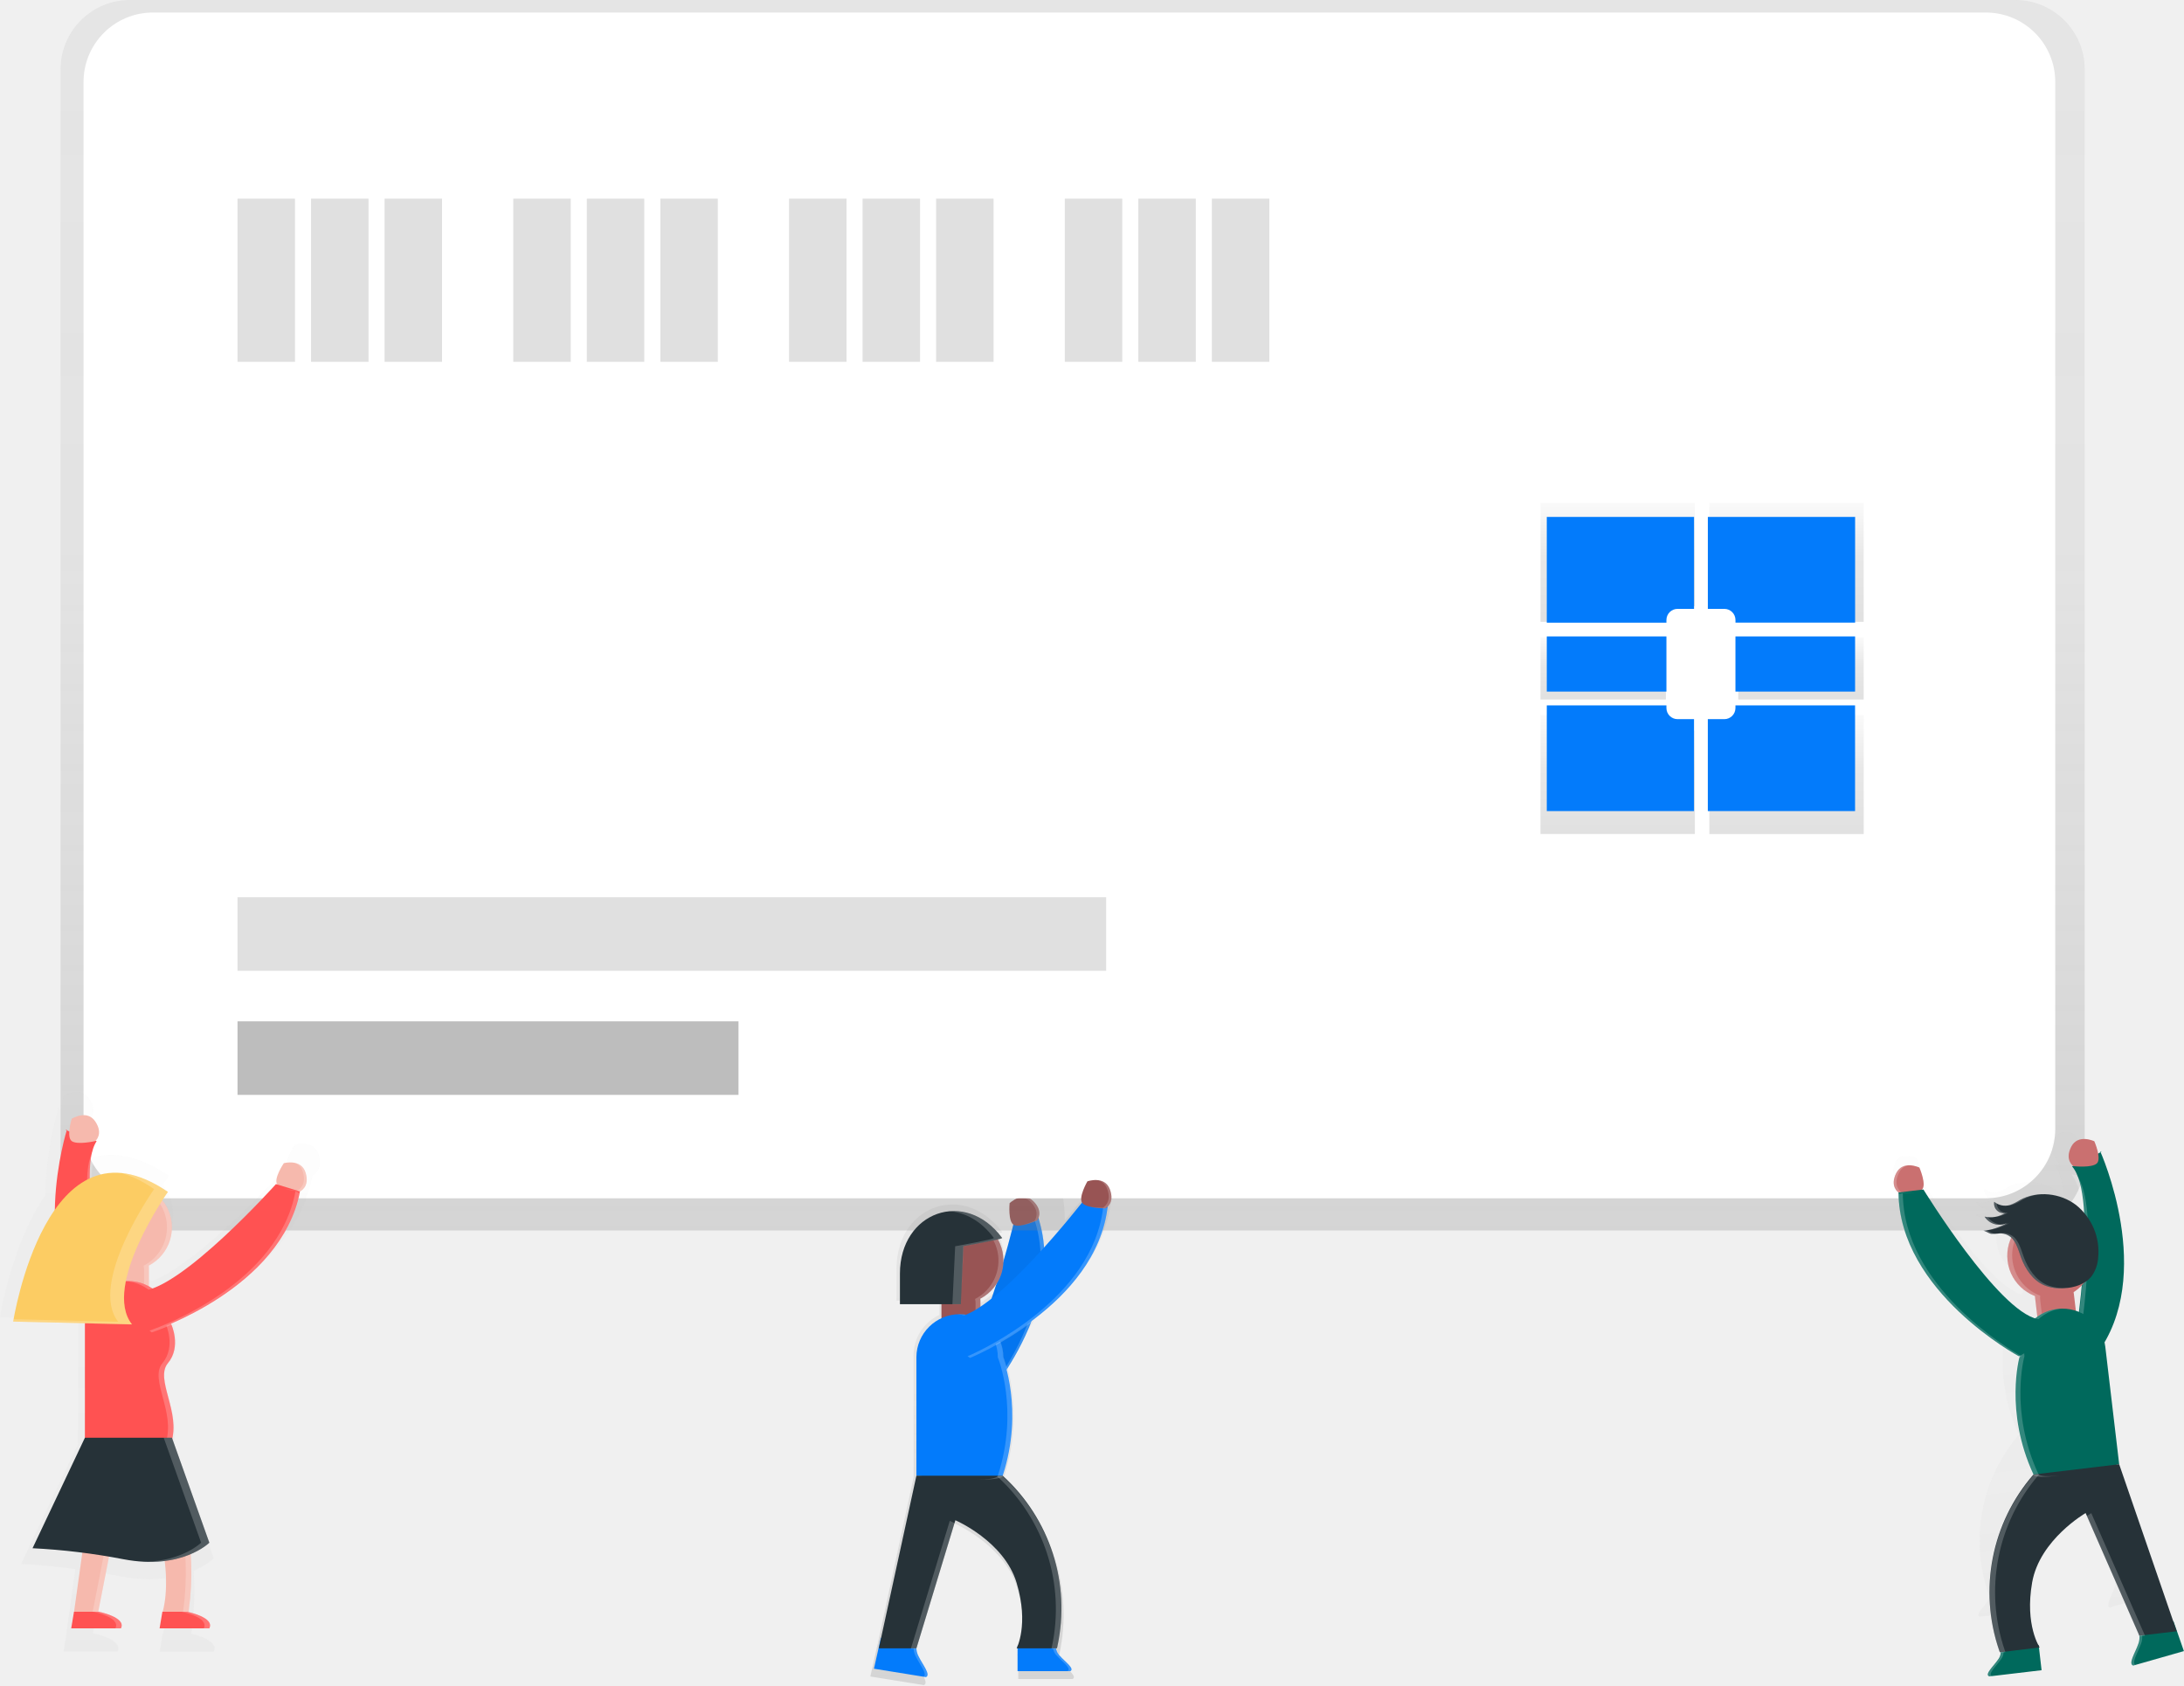
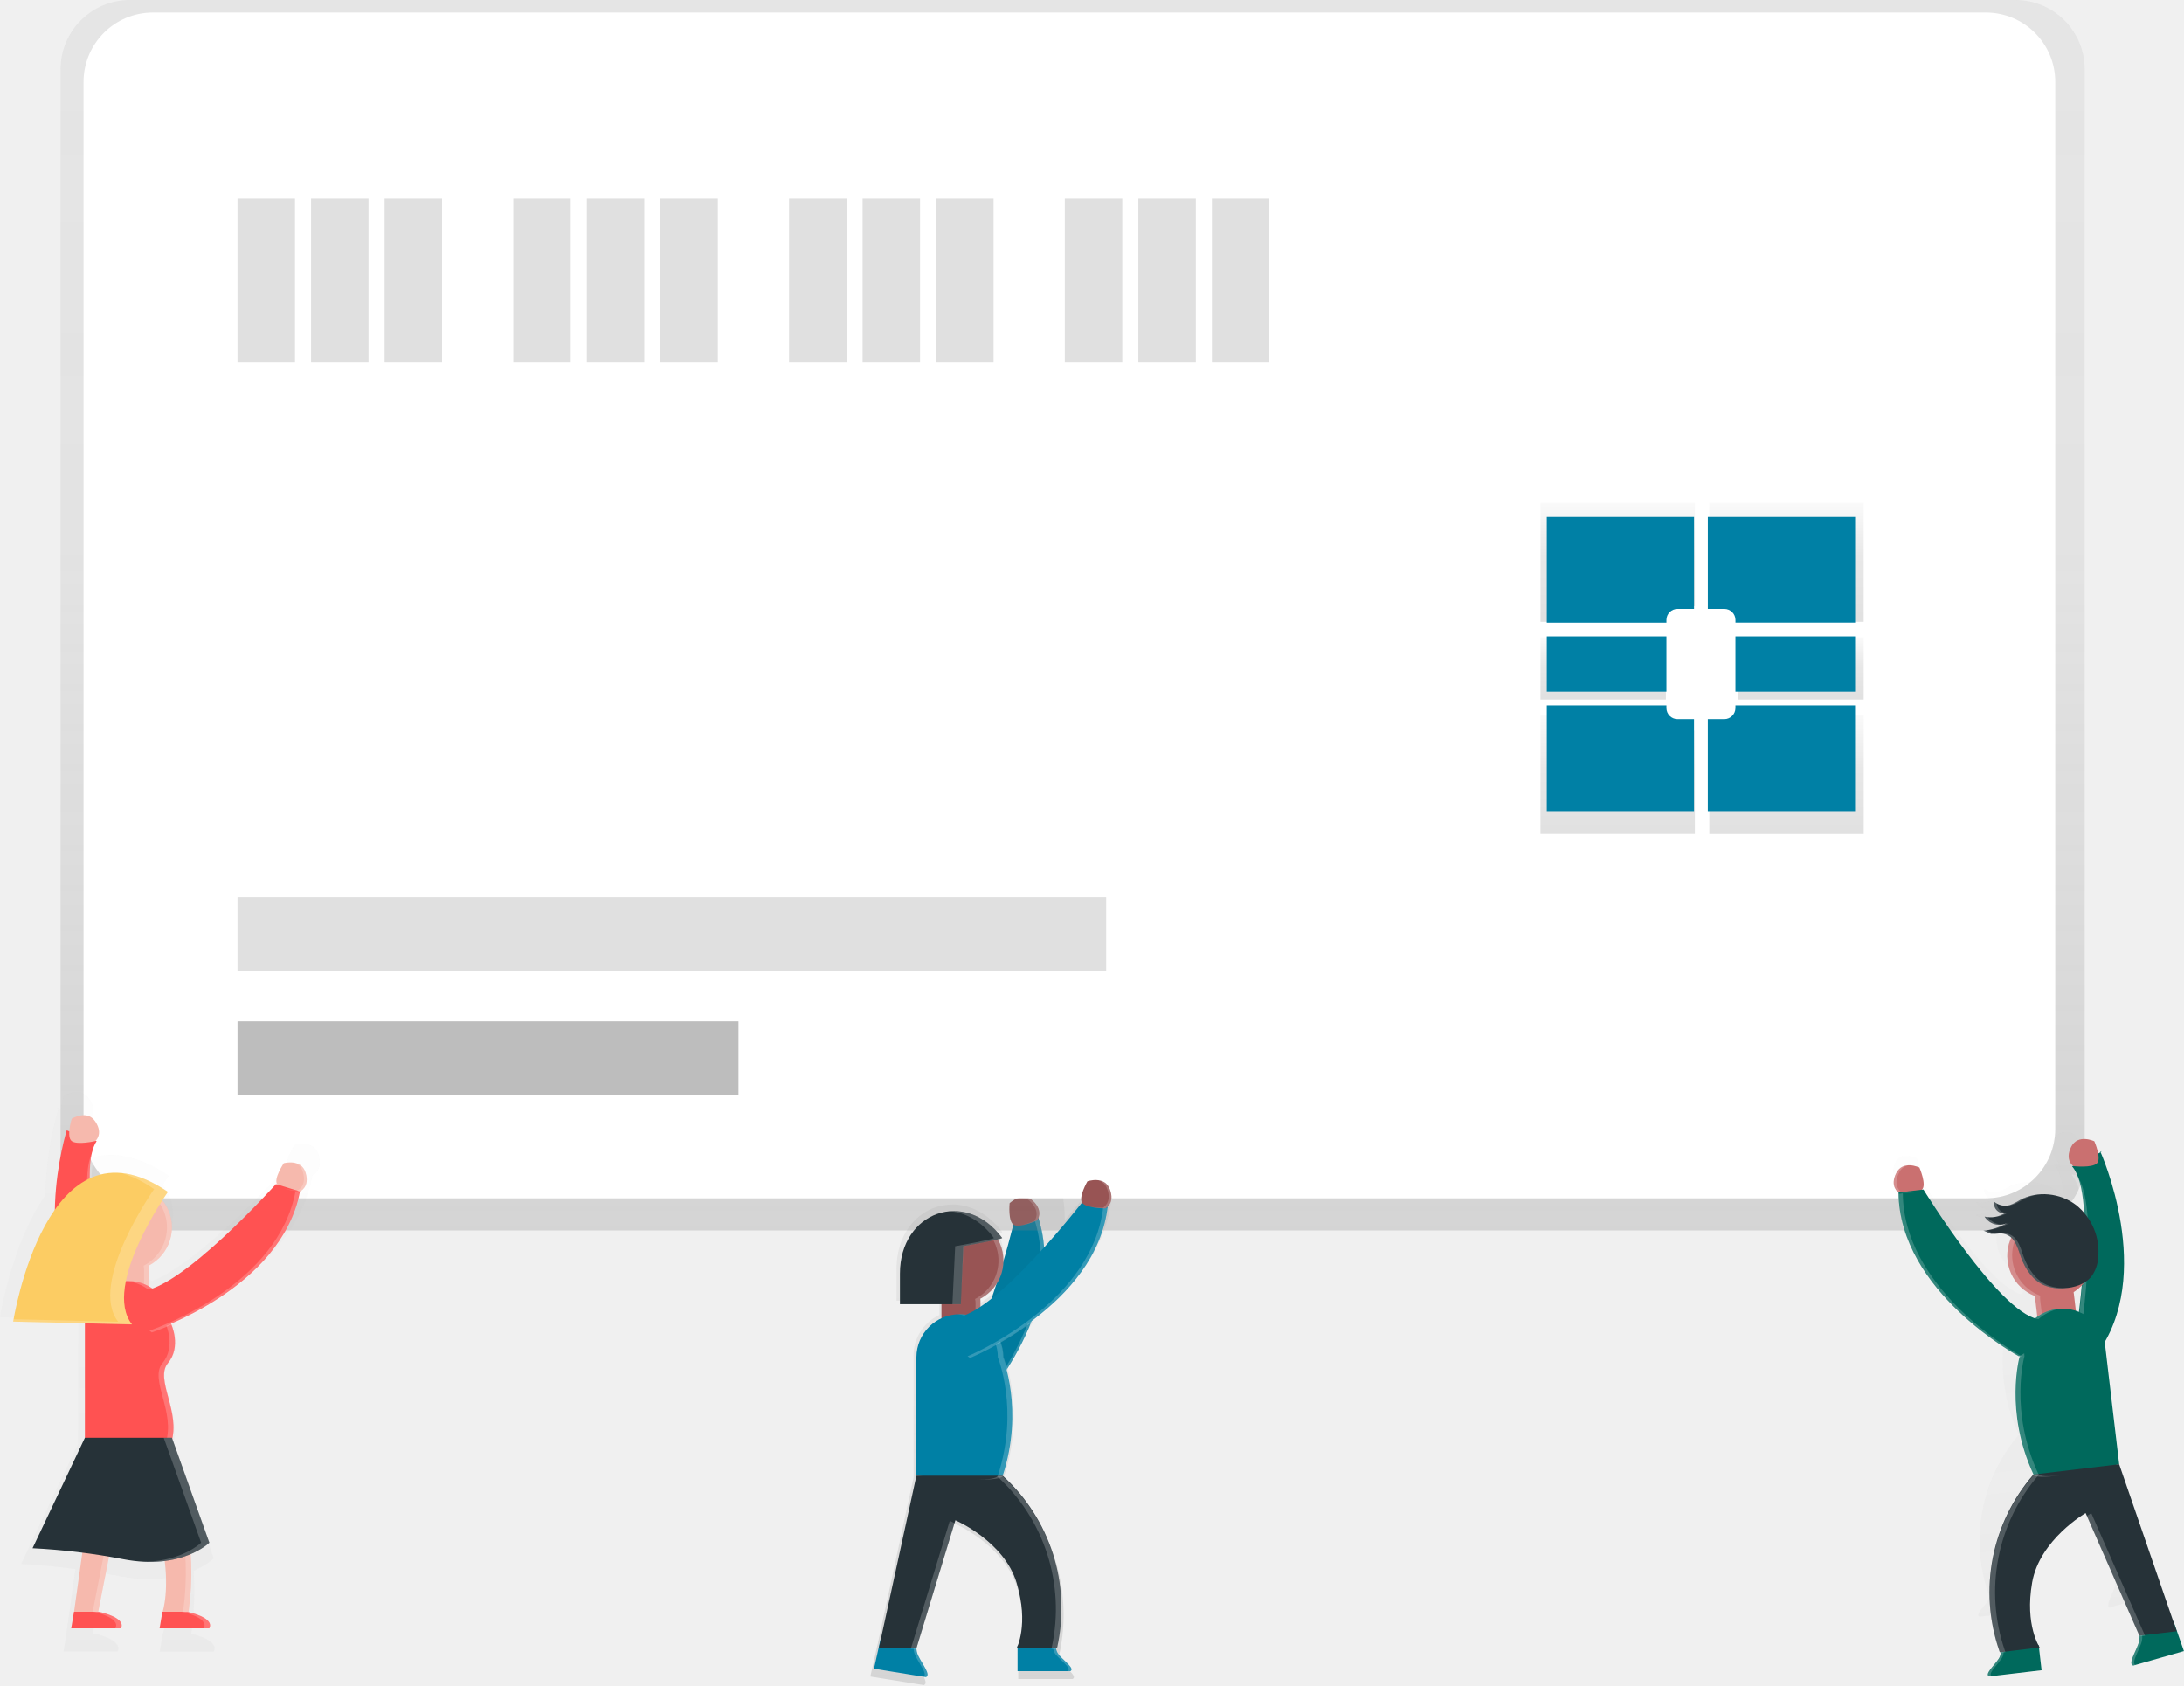
<svg xmlns="http://www.w3.org/2000/svg" xmlns:xlink="http://www.w3.org/1999/xlink" id="cd338372-37be-4ee8-afc9-e27dd8bc08a1" data-name="Layer 1" width="865.8" height="668.07" viewBox="0 0 865.8 668.07">
  <defs>
    <linearGradient id="5a15c0c4-f6d1-40d6-9bac-8202a6edfd59" x1="560.63" y1="784.03" x2="560.63" y2="573.72" gradientUnits="userSpaceOnUse">
      <stop offset="0" stop-color="gray" stop-opacity="0.25" />
      <stop offset="0.54" stop-color="gray" stop-opacity="0.12" />
      <stop offset="1" stop-color="gray" stop-opacity="0.1" />
    </linearGradient>
    <linearGradient id="227e45eb-ee74-46dc-b876-0d193f7e7a0b" x1="425.22" y1="487.8" x2="425.22" y2="0" xlink:href="#5a15c0c4-f6d1-40d6-9bac-8202a6edfd59" />
    <linearGradient id="a853fb8d-2b8c-44a9-a23e-77c77a519af1" x1="808.39" y1="362.48" x2="808.39" y2="315.28" gradientUnits="userSpaceOnUse">
      <stop offset="0" stop-opacity="0.12" />
      <stop offset="0.55" stop-opacity="0.09" />
      <stop offset="1" stop-opacity="0.02" />
    </linearGradient>
    <linearGradient id="0f81e42c-d8b8-4b6c-862e-4b218f0ffc25" x1="808.39" y1="446.62" x2="808.39" y2="399.42" xlink:href="#a853fb8d-2b8c-44a9-a23e-77c77a519af1" />
    <linearGradient id="783708c8-9659-46f2-bd72-ba8277d3ac92" x1="635.55" y1="277.3" x2="635.55" y2="252.67" xlink:href="#a853fb8d-2b8c-44a9-a23e-77c77a519af1" />
    <linearGradient id="a1ae0234-a586-4cb6-99c7-0e8aa4d3f826" x1="875.32" y1="446.62" x2="875.32" y2="399.42" xlink:href="#a853fb8d-2b8c-44a9-a23e-77c77a519af1" />
    <linearGradient id="5620fde9-a651-4919-b705-7babd58731f6" x1="875.32" y1="362.48" x2="875.32" y2="315.28" xlink:href="#a853fb8d-2b8c-44a9-a23e-77c77a519af1" />
    <linearGradient id="abf35d66-8f61-4b87-95bb-db3baf9815c5" x1="713.96" y1="277.3" x2="713.96" y2="252.67" xlink:href="#a853fb8d-2b8c-44a9-a23e-77c77a519af1" />
    <linearGradient id="2bf556ed-678b-49a1-9277-c2e12ee91ba0" x1="190.06" y1="555.46" x2="190.06" y2="555.12" xlink:href="#5a15c0c4-f6d1-40d6-9bac-8202a6edfd59" />
    <linearGradient id="127f5fdc-f51f-46e4-9a64-0adfb297010f" x1="230.49" y1="770.65" x2="230.49" y2="548.93" xlink:href="#5a15c0c4-f6d1-40d6-9bac-8202a6edfd59" />
    <linearGradient id="7720de28-d318-47dd-b651-90cb043782be" x1="1098.09" y1="200.15" x2="1098.09" y2="199.87" gradientTransform="translate(-122.01 499.58) rotate(-6.74)" xlink:href="#5a15c0c4-f6d1-40d6-9bac-8202a6edfd59" />
    <linearGradient id="6be30b07-31e3-43de-a343-f0abadb78875" x1="1064.87" y1="383.99" x2="1064.87" y2="194.73" gradientTransform="translate(-122.01 499.58) rotate(-6.74)" xlink:href="#5a15c0c4-f6d1-40d6-9bac-8202a6edfd59" />
  </defs>
  <path d="M589.32,776.61c-.49-.48-1-1-1.36-1.41a6,6,0,0,1-1.41-2.71h.36l.17-.77a73.9,73.9,0,0,0-22.17-69.9.81.81,0,0,0,.1-.18,77.15,77.15,0,0,0,.88-45.84A132.9,132.9,0,0,0,577.75,638c12.23-9.35,24.93-22.88,28.84-40.46a50.94,50.94,0,0,0,1-5.78c1-1,2.42-3.17.92-7.12a6.79,6.79,0,0,0-.44-.93c-.05-.09-.11-.18-.17-.26a5.77,5.77,0,0,0-.35-.51l-.23-.26a5.22,5.22,0,0,0-.37-.37l-.26-.22-.4-.28-.28-.17-.43-.21-.27-.12-.48-.16-.24-.07q-.34-.09-.68-.14h0a10.7,10.7,0,0,0-4.53.45s-3.6,6.24-2.19,8.62c-1.09,1.38-4,5.07-8,9.81A54,54,0,0,0,588,588a51,51,0,0,0-1.47-5.68c.53-1.32.9-3.88-2.1-6.86a6.83,6.83,0,0,0-.78-.67l-.26-.17a5.85,5.85,0,0,0-.53-.32l-.31-.14c-.16-.07-.33-.14-.49-.19l-.32-.09-.48-.1-.32,0-.48,0h-.3l-.51.05-.25,0q-.35.06-.68.16h0a10.7,10.7,0,0,0-3.94,2.28s-.7,7.17,1.56,8.76C575.29,589.14,570,610,563,627a80,80,0,0,1-7.37,5.66v-1.54a8,8,0,0,0,0-.85h0a7.93,7.93,0,0,0-.13-.81l.13-.07.54-.3.78-.48.5-.32q.56-.39,1.08-.81l.41-.35c.25-.21.48-.43.72-.65L560,626q.43-.44.83-.92l.29-.35q.38-.47.72-1l.29-.43q.31-.48.59-1l.18-.32c.23-.43.44-.87.64-1.32l.16-.4q.22-.54.4-1.11c0-.13.09-.26.13-.39.15-.48.28-1,.38-1.48,0-.1,0-.2.05-.3q.12-.64.2-1.29c0-.15,0-.29,0-.44,0-.53.08-1.06.08-1.61a17.55,17.55,0,0,0-2.26-8.62l.83-.22.61-.19c.23-.08.34-.15.31-.2-.43-.58-.87-1.13-1.32-1.67l-.44-.5c-.31-.36-.63-.71-1-1l-.51-.52c-.32-.31-.64-.62-1-.91l-.5-.45c-.4-.35-.8-.67-1.21-1l-.26-.21c-.49-.36-1-.7-1.47-1l-.56-.34c-.32-.2-.65-.39-1-.57l-.65-.34-.91-.44-.67-.3c-.32-.13-.65-.26-1-.37l-.61-.22c-.49-.16-1-.3-1.47-.43l-.76-.17-.81-.17-.82-.13-.75-.09-.84-.07-.73,0-.84,0q-.7,0-1.39.07h0c-10.88.89-20.4,10.39-20.4,25.48V631.6h17v5.68a17.63,17.63,0,0,0-10.24,16v48.37L515,767.95h-.07l0,.18h0l-2.8,12.48L533.34,784a1.09,1.09,0,0,0,.67-1.25,3.93,3.93,0,0,0-.25-1,16.83,16.83,0,0,0-1.21-2.38c-.75-1.29-1.64-2.67-2.24-3.92a8.75,8.75,0,0,1-.69-2,7.71,7.71,0,0,1-.14-1.08l15.61-51.3-.07,0,.37-1.21s19.92,8.54,25,25.61c4.15,13.84,1.57,22.81.45,25.71h-.07v.17c-.22.55-.38.86-.38.86h.38v9.39h21.53C593.94,780.77,591.44,778.68,589.32,776.61Z" transform="translate(-167.1 -115.97)" fill="url(#5a15c0c4-f6d1-40d6-9bac-8202a6edfd59)" />
-   <path d="M553.72,675.35s37.14-39.05,25-76.58l-9.74,2s-13.07,55-27,62.89S553.72,675.35,553.72,675.35Z" transform="translate(-167.1 -115.97)" fill="#037bfb" />
+   <path d="M553.72,675.35s37.14-39.05,25-76.58l-9.74,2s-13.07,55-27,62.89S553.72,675.35,553.72,675.35Z" transform="translate(-167.1 -115.97)" fill="#0080a5" />
  <path d="M553.72,675.35s37.14-39.05,25-76.58l-9.74,2s-13.07,55-27,62.89S553.72,675.35,553.72,675.35Z" transform="translate(-167.1 -115.97)" opacity="0.05" />
  <path d="M577.24,599.64l1.62-.33c12.1,37.53-25,76.58-25,76.58l-1.14-.19C557,671,588.53,634.64,577.24,599.64Z" transform="translate(-167.1 -115.97)" fill="#fff" opacity="0.2" />
  <path d="M578.28,599.75s2.7-3.36-1.53-7.57-9.41.78-9.41.78-.74,7.47,1.75,8.65S578.28,599.75,578.28,599.75Z" transform="translate(-167.1 -115.97)" fill="#985454" />
  <path d="M577.19,600s2.7-3.36-1.53-7.57a5.29,5.29,0,0,0-4.51-1.65,5.36,5.36,0,0,1,5.59,1.43c4.23,4.21,1.53,7.57,1.53,7.57a29.92,29.92,0,0,1-6.22,2A32.67,32.67,0,0,0,577.19,600Z" transform="translate(-167.1 -115.97)" fill="#fff" opacity="0.2" />
  <rect x="24.01" width="802.42" height="487.8" rx="27.5" ry="27.5" fill="url(#227e45eb-ee74-46dc-b876-0d193f7e7a0b)" />
  <rect x="33.12" y="4.97" width="781.64" height="470.08" rx="27.5" ry="27.5" fill="#fff" />
  <rect x="94.16" y="78.76" width="22.78" height="64.68" fill="#e0e0e0" />
  <rect x="123.31" y="78.76" width="22.78" height="64.68" fill="#e0e0e0" />
  <rect x="152.46" y="78.76" width="22.78" height="64.68" fill="#e0e0e0" />
  <rect x="203.48" y="78.76" width="22.78" height="64.68" fill="#e0e0e0" />
  <rect x="232.63" y="78.76" width="22.78" height="64.68" fill="#e0e0e0" />
  <rect x="261.78" y="78.76" width="22.78" height="64.68" fill="#e0e0e0" />
  <rect x="312.8" y="78.76" width="22.78" height="64.68" fill="#e0e0e0" />
  <rect x="341.95" y="78.76" width="22.78" height="64.68" fill="#e0e0e0" />
  <rect x="371.1" y="78.76" width="22.78" height="64.68" fill="#e0e0e0" />
  <rect x="422.12" y="78.76" width="22.78" height="64.68" fill="#e0e0e0" />
  <rect x="451.27" y="78.76" width="22.78" height="64.68" fill="#e0e0e0" />
  <rect x="480.42" y="78.76" width="22.78" height="64.68" fill="#e0e0e0" />
  <rect x="94.16" y="404.9" width="198.6" height="29.15" fill="#bdbdbd" />
  <rect x="94.16" y="355.71" width="344.36" height="29.15" fill="#e0e0e0" />
  <path d="M827.51,361.28a4.8,4.8,0,0,1,4.62-5H839v-41h-61.2v47.2h49.72Z" transform="translate(-167.1 -115.97)" fill="url(#a853fb8d-2b8c-44a9-a23e-77c77a519af1)" />
  <path d="M832.13,405.58a4.8,4.8,0,0,1-4.62-5v-1.2H777.79v47.2H839v-41Z" transform="translate(-167.1 -115.97)" fill="url(#0f81e42c-d8b8-4b6c-862e-4b218f0ffc25)" />
  <rect x="610.69" y="252.67" width="49.72" height="24.63" fill="url(#783708c8-9659-46f2-bd72-ba8277d3ac92)" />
  <path d="M856.2,400.62a4.8,4.8,0,0,1-4.62,5h-6.85v41h61.2v-47.2H856.2Z" transform="translate(-167.1 -115.97)" fill="url(#a1ae0234-a586-4cb6-99c7-0e8aa4d3f826)" />
  <path d="M844.72,315.28v41h6.85a4.8,4.8,0,0,1,4.62,5v1.2h49.72v-47.2Z" transform="translate(-167.1 -115.97)" fill="url(#5620fde9-a651-4919-b705-7babd58731f6)" />
  <rect x="689.1" y="252.67" width="49.72" height="24.63" fill="url(#abf35d66-8f61-4b87-95bb-db3baf9815c5)" />
-   <path d="M827.72,361.75a4.41,4.41,0,0,1,4.41-4.4h6.54V320.91H780.29v41.91h47.43Z" transform="translate(-167.1 -115.97)" fill="#037bfb" />
-   <path d="M832.13,401.07a4.41,4.41,0,0,1-4.41-4.4v-1.06H780.29v41.91h58.37V401.07Z" transform="translate(-167.1 -115.97)" fill="#037bfb" />
-   <rect x="613.19" y="252.31" width="47.43" height="21.86" fill="#037bfb" />
-   <path d="M855.08,396.67a4.41,4.41,0,0,1-4.41,4.4h-6.54v36.44h58.37V395.61H855.08Z" transform="translate(-167.1 -115.97)" fill="#037bfb" />
-   <path d="M844.14,320.91v36.44h6.54a4.41,4.41,0,0,1,4.41,4.4v1.06h47.43V320.91Z" transform="translate(-167.1 -115.97)" fill="#037bfb" />
-   <rect x="687.98" y="252.31" width="47.43" height="21.86" fill="#037bfb" />
+   <path d="M827.72,361.75a4.41,4.41,0,0,1,4.41-4.4h6.54V320.91H780.29v41.91h47.43Z" transform="translate(-167.1 -115.97)" fill="#0080a5" />
+   <path d="M832.13,401.07a4.41,4.41,0,0,1-4.41-4.4v-1.06H780.29v41.91h58.37V401.07Z" transform="translate(-167.1 -115.97)" fill="#0080a5" />
+   <rect x="613.19" y="252.31" width="47.43" height="21.86" fill="#0080a5" />
+   <path d="M855.08,396.67a4.41,4.41,0,0,1-4.41,4.4h-6.54v36.44h58.37V395.61H855.08Z" transform="translate(-167.1 -115.97)" fill="#0080a5" />
+   <path d="M844.14,320.91v36.44h6.54a4.41,4.41,0,0,1,4.41,4.4v1.06h47.43V320.91Z" transform="translate(-167.1 -115.97)" fill="#0080a5" />
+   <rect x="687.98" y="252.31" width="47.43" height="21.86" fill="#0080a5" />
  <g opacity="0.2">
    <path d="M190.23,555.46l.09-.3S189.21,555,190.23,555.46Z" transform="translate(-167.1 -115.97)" fill="url(#2bf556ed-678b-49a1-9277-c2e12ee91ba0)" />
  </g>
  <g opacity="0.2">
    <path d="M293.42,573.82a7.22,7.22,0,0,0-.39-1c0-.1-.11-.19-.16-.29a6.15,6.15,0,0,0-.33-.56c-.07-.1-.15-.19-.22-.29a5.55,5.55,0,0,0-.36-.42l-.26-.25c-.13-.12-.26-.23-.4-.33l-.28-.2-.44-.26-.28-.15-.5-.21-.25-.1q-.36-.12-.71-.2h0a11.31,11.31,0,0,0-4.81.13s-4.59,6.77-2.82,9.2l-.58-.18s-34.09,38-53.32,45.1q-.74-.5-1.53-.94v-7.11a8.4,8.4,0,0,0,0-.89v0a8.33,8.33,0,0,0-.14-.85l.14-.08.57-.32.83-.5.53-.34q.59-.41,1.15-.86l.43-.37c.26-.22.51-.45.76-.69l.44-.43q.46-.47.88-1l.31-.38q.4-.49.76-1l.31-.46q.33-.5.63-1l.19-.34c.24-.45.47-.92.67-1.4l.17-.42q.23-.58.43-1.17c0-.14.09-.27.14-.41.16-.51.29-1,.4-1.56,0-.1,0-.21.06-.32q.13-.67.21-1.36c0-.15,0-.31,0-.46.05-.56.09-1.13.09-1.7a18.56,18.56,0,0,0-4.14-11.71c1.46-2.28,2.41-3.62,2.41-3.62-.88-.6-1.74-1.16-2.6-1.68l-.83-.49c-.57-.34-1.15-.68-1.71-1l-1-.51c-.51-.27-1-.53-1.53-.78l-1-.45c-.49-.22-1-.44-1.45-.63l-1-.38c-.48-.19-1-.36-1.44-.52l-.9-.3c-.49-.16-1-.29-1.47-.42l-.8-.22c-.55-.13-1.09-.25-1.63-.35l-.58-.12c-.73-.13-1.46-.23-2.18-.3h0a26,26,0,0,0-13.09,2c.22-5.24,1.1-9.55,2.94-12.22l-.45-.15-.16.15s-.54.12-1.37.27a11.44,11.44,0,0,0-.71,1.33,15.23,15.23,0,0,1,2.09-5.21l-.45-.15c.65-.66,3-3.55-.16-8.27-3.61-5.41-10.23-1.2-10.23-1.2a28,28,0,0,0-1,5.46c-.51-.2-.86-.36-1.1-.48a136.34,136.34,0,0,0-5.14,34.34c-11.92,16.93-16.86,41.92-17.82,47.31h0l-.07.43v0c-.07.39-.1.6-.1.6l31,.72c0,.11,0,.21,0,.32V688.3L175.45,736S184,736.31,197,738l-3.57,25.52h0l-1.19,7.16h21.48c2.39-4.77-9.55-7.16-9.55-7.16h-.27l4.66-23.81q3.09.52,6.35,1.14a62.21,62.21,0,0,0,9.67,1.09h0a51.4,51.4,0,0,0,8.05-.35c1.57,12.91-.49,20.62-.89,21.94h-.13l-1.19,7.16h21.48c2.08-4.16-6.73-6.51-9-7l.1-.7a119.82,119.82,0,0,0,.85-24.31,29.42,29.42,0,0,0,7.64-4.56l0,0,.3-.26,0,0,.09-.09-16-44.87c3-12.7-7.42-26-1.86-32.71s2.15-15.18,1.54-16.63c15-6.56,45.39-23,53.91-51.47a53.85,53.85,0,0,0,1.52-6.1S295.29,580.05,293.42,573.82Z" transform="translate(-167.1 -115.97)" fill="url(#127f5fdc-f51f-46e4-9a64-0adfb297010f)" />
  </g>
  <path d="M193.64,563.8s-16.29,51.37,11,79.81l7.89-6s-16.14-56.07-7.11-69.24C189.5,563,193.64,563.8,193.64,563.8Z" transform="translate(-167.1 -115.97)" fill="#ff5252" />
  <path d="M204.9,568.33s3.31-2.76,0-7.73-9.38-1.1-9.38-1.1-2.21,7.17,0,8.83S204.9,568.33,204.9,568.33Z" transform="translate(-167.1 -115.97)" fill="#f6b9ad" />
  <rect x="210.69" y="611.65" width="15.45" height="22.9" rx="7.06" ry="7.06" transform="translate(269.73 1130.24) rotate(-180)" fill="#f6b9ad" />
  <path d="M211.45,640.88s-15.94-55.38-7.26-69c.77-.14,1.26-.25,1.26-.25l.14-.14.41.14c-9,13.17,7.11,69.24,7.11,69.24l-7.89,6-.69-.74Z" transform="translate(-167.1 -115.97)" fill="#fff" opacity="0.2" />
  <circle cx="51.04" cy="486.58" r="17.11" fill="#f6b9ad" />
  <path d="M224.21,626.83v-7.45a7.67,7.67,0,0,0-.18-1.62,17.11,17.11,0,0,0-6.86-32.29l1,0A17.11,17.11,0,0,1,226,617.76a7.67,7.67,0,0,1,.18,1.62v7.45a7.67,7.67,0,0,1-8.69,7.66A7.75,7.75,0,0,0,224.21,626.83Z" transform="translate(-167.1 -115.97)" fill="#fff" opacity="0.2" />
  <path d="M200.76,687.81s33,3.73,34.22,0c3.94-12.07-6.62-25.07-1.32-31.43,5.48-6.57,1.32-15.47,1.32-15.47a17.11,17.11,0,0,0-17.11-17.11h0a17.11,17.11,0,0,0-17.11,17.11Z" transform="translate(-167.1 -115.97)" fill="#ff5252" />
  <path d="M233.7,656.38c5.48-6.57,1.32-15.47,1.32-15.47a17.11,17.11,0,0,0-17.11-17.11c-.37,0-.73,0-1.1.06a17.09,17.09,0,0,1,16,17.05s4.16,8.9-1.32,15.47c-5.31,6.37,5.25,19.37,1.32,31.43-.38,1.15-3.78,1.59-8.3,1.65,5.58.06,10.06-.32,10.49-1.65C239,675.74,228.4,662.74,233.7,656.38Z" transform="translate(-167.1 -115.97)" fill="#fff" opacity="0.2" />
  <path d="M228,686.72h0c12.07,17.08,17.37,42.87,13.93,67.69l-.1.74H231.52s3.19-9.38,0-25.94a41,41,0,0,0-15.6-24.83L206,755.15h-9.57L206,686.72Z" transform="translate(-167.1 -115.97)" fill="#f6b9ad" />
  <path d="M286,588.3s4-1.67,2.26-7.39-8.65-3.8-8.65-3.8-4.21,6.21-2.59,8.44S286,588.3,286,588.3Z" transform="translate(-167.1 -115.97)" fill="#f6b9ad" />
  <path d="M227.44,643.66S278.7,627.05,286,588.3l-9.5-2.91s-37.73,42.12-53.69,42.42S227.44,643.66,227.44,643.66Z" transform="translate(-167.1 -115.97)" fill="#ff5252" />
  <path d="M284.22,588.34l1.58.49c-7.26,38.76-58.53,55.37-58.53,55.37l-.91-.71C232.39,641.37,277.45,624.49,284.22,588.34Z" transform="translate(-167.1 -115.97)" fill="#fff" opacity="0.2" />
  <g opacity="0.2">
    <path d="M213.73,704.37l-9.93,50.77H206l9.64-49.29A23.69,23.69,0,0,0,213.73,704.37Z" transform="translate(-167.1 -115.97)" fill="#fff" />
    <path d="M228,686.72h-2.19c12.07,17.08,17.37,42.87,13.93,67.69l-.1.74h2.19l.1-.74C245.35,729.59,240,703.79,228,686.72Z" transform="translate(-167.1 -115.97)" fill="#fff" />
  </g>
  <path d="M284.91,588s4-1.67,2.26-7.39A5.29,5.29,0,0,0,284,577a5.36,5.36,0,0,1,4.23,3.92c1.71,5.72-2.26,7.39-2.26,7.39a29.92,29.92,0,0,1-6.42-1.21A32.67,32.67,0,0,0,284.91,588Z" transform="translate(-167.1 -115.97)" fill="#fff" opacity="0.2" />
  <path d="M200.76,685.94,180,729.75a257.3,257.3,0,0,1,36.14,4.38c23,4.38,33.95-6.57,33.95-6.57l-14.83-41.61Z" transform="translate(-167.1 -115.97)" fill="#263238" />
  <path d="M206.28,754.94s11,2.19,8.76,6.57H195.33l1.1-6.57Z" transform="translate(-167.1 -115.97)" fill="#ff5252" />
  <path d="M241.32,754.94s11,2.19,8.76,6.57H230.37l1.1-6.57Z" transform="translate(-167.1 -115.97)" fill="#ff5252" />
  <path d="M233.66,588.48S207.37,625.71,219.42,641l-47.09-1.1S185.47,555.63,233.66,588.48Z" transform="translate(-167.1 -115.97)" fill="#fccc63" />
  <path d="M233.66,588.48c-6.79-4.63-12.88-6.93-18.34-7.47a46.36,46.36,0,0,1,12.87,6.38s-26.28,37.23-14.24,52.57l-41.45-1c-.11.62-.16,1-.16,1l47.09,1.1C207.37,625.71,233.66,588.48,233.66,588.48Z" transform="translate(-167.1 -115.97)" fill="#fff" opacity="0.2" />
  <path d="M235.25,685.94H232l14.83,41.61s-7.08,7.06-21.79,7.57c16.94.54,25.07-7.57,25.07-7.57Z" transform="translate(-167.1 -115.97)" fill="#fff" opacity="0.2" />
  <path d="M206.28,754.94h-2.19s11,2.19,8.76,6.57H215C217.23,757.13,206.28,754.94,206.28,754.94Z" transform="translate(-167.1 -115.97)" fill="#fff" opacity="0.2" />
  <path d="M241.32,754.94h-2.19s11,2.19,8.76,6.57h2.19C252.27,757.13,241.32,754.94,241.32,754.94Z" transform="translate(-167.1 -115.97)" fill="#fff" opacity="0.2" />
  <g opacity="0.2">
    <path d="M991.73,569.28l.1.24C992.63,569,991.73,569.28,991.73,569.28Z" transform="translate(-167.1 -115.97)" fill="url(#7720de28-d318-47dd-b651-90cb043782be)" />
  </g>
  <g opacity="0.2">
    <path d="M1004.32,753l17.37-5L1018,737.52h0l-.05-.15-.06,0-19.36-56.17-5-42.05a15.62,15.62,0,0,0-.27-1.59c15.81-27.08,0-64.77-1.41-68.05-.18.12-.46.28-.86.5a23.06,23.06,0,0,0-1.38-4.39s-5.85-2.82-8.29,2c-2.13,4.19.07,6.34.68,6.82l-.35.17a12.61,12.61,0,0,1,2.22,4.08,9.47,9.47,0,0,0-.72-1c-.7,0-1.16-.09-1.16-.09l-.14-.11-.35.17c2.21,2.53,3.44,7.28,4,13.09a19,19,0,0,0-2.45-2.26,19.33,19.33,0,0,0-13.35-3.8h0l-.87.1h0q-.74.1-1.46.27l-.36.08-.61.16-.7.22-.5.17-.86.34-.32.14c-.35.16-.7.33-1,.51a18.88,18.88,0,0,1-3.57,1.79c-.17.05-.35.08-.52.12h0a6.27,6.27,0,0,1-4.22-.68l-.43-.26a5.8,5.8,0,0,1-.48-.35,2.78,2.78,0,0,0,0,1.21,3.67,3.67,0,0,0,1.56,2.32,3.47,3.47,0,0,0,.72.38,2.93,2.93,0,0,0,1.19.19,2.69,2.69,0,0,0,.41-.05l-.1.06c-.24.15-.48.29-.73.41l-.05,0c-.27.13-.54.25-.81.36l0,0a9.5,9.5,0,0,1-4.35.58h0l-.48-.06c-.24,0-.48-.07-.71-.13a5.26,5.26,0,0,0,.3.45l.11.13.23.28.13.14.25.25.14.13.3.24.12.09.44.29.15.08.32.17.21.09.28.12.23.08.28.09.23.07.32.07.39.07.29,0,.28,0h.78l.29,0,.24,0,.28,0h0a5.45,5.45,0,0,0,1.58-.59c-.31.19-.63.36-1,.53h0l-.48.24-.5.24-.49.22-.51.21-.49.19-.53.19-.49.16-.56.17-.47.13-.61.15-.44.1-.7.13-.37.06-1.06.14h0a4.61,4.61,0,0,1,1.75.67,4.41,4.41,0,0,0,1.08.42,3.93,3.93,0,0,0,.5,0h.62l.41,0,.53-.07.4,0,.48,0a7.16,7.16,0,0,1,2.93.57,5.1,5.1,0,0,1,1.33.91c-.12.26-.24.53-.35.8s-.18.47-.26.7q-.24.71-.42,1.44a15.41,15.41,0,0,0-.31,5.38c0,.33.09.66.15,1l.05.27q.08.39.18.77l0,.2q.13.47.28.93l.07.18q.13.38.28.75l.09.22a15.32,15.32,0,0,0,.88,1.73l.1.17q.23.38.48.74l0,.07q.29.41.6.8l0,.06q.29.36.6.7l.07.08a15.52,15.52,0,0,0,1.45,1.39l0,0a15.49,15.49,0,0,0,4.46,2.59,6.9,6.9,0,0,0,0,.72h0a7,7,0,0,0,0,.74l.68,5.74q-.46.32-.9.67c-14.35-4.58-39.84-46.07-39.84-46.07l-.49.06c1.8-1.72-.94-7.92-.94-7.92a9.35,9.35,0,0,0-4-.82l-.27,0h-.12l-.21,0-.13,0-.2,0-.14,0-.19,0-.14,0-.2.06-.13,0-.21.09-.11,0-.31.16h0l-.29.18-.1.07-.2.15-.11.09-.17.16-.11.11-.16.17-.11.12-.16.2-.1.13-.16.25-.08.12c-.08.13-.15.26-.23.4-2.44,4.8.82,6.93.82,6.93a44.62,44.62,0,0,0,.34,5.19c3.57,32.07,40.79,52.84,42.69,53.88-.53,2.09-4.81,20.58,5,41.85a.72.72,0,0,0,.1.14,64.7,64.7,0,0,0-12.09,63.05l.22.65.32,0a4.41,4.41,0,0,1-.06.45,5,5,0,0,1-.23.79,6,6,0,0,1-.66,1.26l0,0c-.29.43-.64.87-1,1.32l-.38.47c-1.54,1.86-3.09,3.67-1.72,4.17h0l1-.12L970.75,755l-1-8.16.33,0s-.16-.24-.42-.7l0-.15h-.06c-1.28-2.41-4.44-9.95-2.25-22.4,2.7-15.37,19.14-24.84,19.14-24.84l.44,1-.06,0,18.85,43c0,.17,0,.35,0,.54a7.3,7.3,0,0,1-.15,1.28,7.94,7.94,0,0,1-.26,1c-.63,1.83-1.84,4-2.29,5.63a5.15,5.15,0,0,0-.15.67,2,2,0,0,0,0,.77.89.89,0,0,0,.66.66h0l.24-.07.52-.15ZM984.08,626.7q-.55-.23-1.11-.41l-.63-5.37a6.92,6.92,0,0,0-.26-1.21,15.45,15.45,0,0,0,3-2.49C984.78,620.66,984.42,623.88,984.08,626.7Z" transform="translate(-167.1 -115.97)" fill="url(#6be30b07-31e3-43de-a343-f0abadb78875)" />
  </g>
  <path d="M919.73,588.71s-3.61-2.35-.91-7.67,9.19-2.2,9.19-2.2,3,6.87,1,8.77S919.73,588.71,919.73,588.71Z" transform="translate(-167.1 -115.97)" fill="#ca7070" />
  <path id="4d99488d-df05-4ea4-b0bc-86897bea43e0" data-name="&lt;Path&gt;" d="M975.29,768.13l-15.11,1.78a5,5,0,0,1-1,4c-1.76,2.59-5.51,5.91-3.47,6.65l20.73-2.45Z" transform="translate(-167.1 -115.97)" fill="#00695c" />
  <path d="M960.31,773.83a5,5,0,0,0,1-4l-1.1.13a5,5,0,0,1-1,4c-1.76,2.59-5.51,5.91-3.47,6.65l1.1-.13C954.81,779.74,958.56,776.42,960.31,773.83Z" transform="translate(-167.1 -115.97)" fill="#fff" opacity="0.2" />
  <path id="4d5dc8b9-511c-4b13-afe4-1a204679192b" data-name="&lt;Path&gt;" d="M1028.72,758.65l-13.89,4a7.25,7.25,0,0,1-.05,5.05c-1.16,3.39-4.15,7.93-2,8.56l20.08-5.73Z" transform="translate(-167.1 -115.97)" fill="#00695c" />
  <path d="M999.72,572.47s22.2,49.1-1.58,80.55l-8.54-5.07s9.45-57.58-1.07-69.59C1003.74,571.22,999.72,572.47,999.72,572.47Z" transform="translate(-167.1 -115.97)" fill="#00695c" />
  <path d="M989.08,578.29s-3.61-2.35-.91-7.67,9.19-2.2,9.19-2.2,3,6.87,1,8.77S989.08,578.29,989.08,578.29Z" transform="translate(-167.1 -115.97)" fill="#ca7070" />
  <path d="M1015.88,767.57a7.25,7.25,0,0,0,.05-5.05l12.85-3.69-.06-.17-13.89,4a7.25,7.25,0,0,1-.05,5.05c-1.16,3.39-4.15,7.93-2,8.56l.84-.24C1012,775.09,1014.76,770.81,1015.88,767.57Z" transform="translate(-167.1 -115.97)" fill="#fff" opacity="0.2" />
  <rect x="974.35" y="622.82" width="15.45" height="22.9" rx="7.06" ry="7.06" transform="translate(-234.74 3.65) rotate(-6.74)" fill="#ca7070" />
  <path d="M991.08,651.11s9.33-56.87-.88-69.36c-.78,0-1.28-.1-1.28-.1l-.16-.12-.39.18c10.52,12,1.07,69.59,1.07,69.59l8.54,5.07c.2-.27.4-.54.59-.82Z" transform="translate(-167.1 -115.97)" fill="#fff" opacity="0.2" />
  <circle cx="979.94" cy="613.82" r="17.11" transform="translate(-232.36 3.26) rotate(-6.74)" fill="#ca7070" />
  <path d="M976.76,638.65l-.87-7.4a7.67,7.67,0,0,1,0-1.63,17.11,17.11,0,0,1,3-32.87l-1,.08a17.11,17.11,0,0,0-4,33,7.67,7.67,0,0,0,0,1.63l.87,7.4a7.67,7.67,0,0,0,9.53,6.59A7.75,7.75,0,0,1,976.76,638.65Z" transform="translate(-167.1 -115.97)" fill="#fff" opacity="0.2" />
  <path d="M1007.2,696.46s-32.33,7.57-34,4c-11.57-25-5.5-46.58-5.5-46.58a17.11,17.11,0,0,1,15-19h0a17.11,17.11,0,0,1,19,15Z" transform="translate(-167.1 -115.97)" fill="#00695c" />
  <path d="M1007.2,696.46,1030,762.67l-14.8,1.75-21.3-48.61s-18.21,10.49-21.2,27.51,3,25.76,3,25.76L959.88,771l-.25-.72a71.15,71.15,0,0,1,13.59-69.76h0" transform="translate(-167.1 -115.97)" fill="#263238" />
  <path d="M975.14,700.25c-11.57-25-5.5-46.58-5.5-46.58a17.11,17.11,0,0,1,13.89-18.83c-.37,0-.73,0-1.1.09h0a17.11,17.11,0,0,0-15,19s-6.07,21.56,5.5,46.58c.59,1.27,5.11,1.12,10.68.4C979.11,701.38,975.65,701.35,975.14,700.25Z" transform="translate(-167.1 -115.97)" fill="#fff" opacity="0.2" />
  <path d="M967.42,653.65s-47.47-25.51-47.68-64.94l9.86-1.17s29.59,48.18,45.24,51.34S967.42,653.65,967.42,653.65Z" transform="translate(-167.1 -115.97)" fill="#00695c" />
  <g opacity="0.2">
    <path d="M994.35,717l20.91,47.72,2.19-.26-21.3-48.61S995.47,716.22,994.35,717Z" transform="translate(-167.1 -115.97)" fill="#fff" />
    <path d="M975.45,700.49h0l-2.19.26h0a71.15,71.15,0,0,0-13.59,69.76l.25.72,2.19-.26-.25-.72A71.15,71.15,0,0,1,975.45,700.49Z" transform="translate(-167.1 -115.97)" fill="#fff" />
  </g>
  <path d="M921.44,589.06l-1.64.19c.21,39.43,47.68,64.94,47.68,64.94l1-.54C963,650.51,921.64,625.84,921.44,589.06Z" transform="translate(-167.1 -115.97)" fill="#fff" opacity="0.2" />
  <path d="M965.49,607.84c1.36,2,2,4.35,2.79,6.6,1.69,4.63,4.67,9.1,9.19,11.06a17.37,17.37,0,0,0,7.88,1.18c4.07-.22,8.36-1.53,10.89-4.73a14.09,14.09,0,0,0,2.63-7.36,23.68,23.68,0,0,0-8.74-20.89c-6.26-4.8-15.35-5.76-22.27-2a20.92,20.92,0,0,1-3.95,2,6.91,6.91,0,0,1-6.25-1.29,3.82,3.82,0,0,0,4.25,4.48,10.66,10.66,0,0,1-8.07,1.4,6.93,6.93,0,0,0,9.06,2.45,23.34,23.34,0,0,1-9.59,3.16c.71-.07,2.24,1.06,3.13,1.21a18.81,18.81,0,0,0,3.28-.15A6.37,6.37,0,0,1,965.49,607.84Z" transform="translate(-167.1 -115.97)" fill="#263238" />
  <g opacity="0.2">
    <path d="M961.9,596.89a10.55,10.55,0,0,1-3.9,1.5,10.62,10.62,0,0,0,5-1.63,3.87,3.87,0,0,1-4.34-3.68,6.5,6.5,0,0,1-1-.67A3.82,3.82,0,0,0,961.9,596.89Z" transform="translate(-167.1 -115.97)" fill="#fff" />
    <path d="M965,593.57a20.92,20.92,0,0,0,3.95-2,19,19,0,0,1,6.39-2.09,19.24,19.24,0,0,0-7.48,2.21,20.92,20.92,0,0,1-3.95,2c-.19.06-.39.09-.58.13A6.59,6.59,0,0,0,965,593.57Z" transform="translate(-167.1 -115.97)" fill="#fff" />
    <path d="M957.53,605c-.89-.15-2.42-1.28-3.13-1.21a23.34,23.34,0,0,0,9.59-3.16,6.11,6.11,0,0,1-2.15.72,23.35,23.35,0,0,1-8.54,2.57c.71-.07,2.24,1.06,3.13,1.21a7.35,7.35,0,0,0,2.3-.09A4.8,4.8,0,0,1,957.53,605Z" transform="translate(-167.1 -115.97)" fill="#fff" />
    <path d="M986.45,626.55a17.37,17.37,0,0,1-7.88-1.18c-4.52-2-7.5-6.43-9.19-11.06-.82-2.25-1.42-4.63-2.79-6.6a6.37,6.37,0,0,0-5.78-2.88,11,11,0,0,0-1.63.15c.18,0,.35,0,.54,0a6.37,6.37,0,0,1,5.78,2.88c1.36,2,2,4.35,2.79,6.6,1.69,4.63,4.67,9.1,9.19,11.06a17.37,17.37,0,0,0,7.88,1.18c.63,0,1.27-.1,1.91-.19Z" transform="translate(-167.1 -115.97)" fill="#fff" />
    <path d="M961.14,601.39a7,7,0,0,1-6-2.9,10.21,10.21,0,0,1-1.32-.2A7,7,0,0,0,961.14,601.39Z" transform="translate(-167.1 -115.97)" fill="#fff" />
  </g>
  <path d="M920.83,588.58s-3.61-2.35-.91-7.67a5.29,5.29,0,0,1,3.77-3,5.36,5.36,0,0,0-4.86,3.1c-2.71,5.32.91,7.67.91,7.67a29.92,29.92,0,0,0,6.53,0A32.67,32.67,0,0,1,920.83,588.58Z" transform="translate(-167.1 -115.97)" fill="#fff" opacity="0.2" />
-   <path id="f4b599d8-1b16-43a9-9308-cf9102d9bdf1" data-name="&lt;Path&gt;" d="M570.49,768.38H585.7a5,5,0,0,0,1.44,3.91c2.05,2.37,6.16,5.22,4.23,6.2H570.49Z" transform="translate(-167.1 -115.97)" fill="#037bfb" />
+   <path id="f4b599d8-1b16-43a9-9308-cf9102d9bdf1" data-name="&lt;Path&gt;" d="M570.49,768.38H585.7a5,5,0,0,0,1.44,3.91c2.05,2.37,6.16,5.22,4.23,6.2H570.49Z" transform="translate(-167.1 -115.97)" fill="#0080a5" />
  <path d="M586,772.29a5,5,0,0,1-1.44-3.91h1.1a5,5,0,0,0,1.44,3.91c2.05,2.37,6.16,5.22,4.23,6.2h-1.1C592.19,777.51,588.08,774.66,586,772.29Z" transform="translate(-167.1 -115.97)" fill="#fff" opacity="0.2" />
-   <path id="0e0e20dd-ea7e-4aa3-ac26-380ed6cfbd4b" data-name="&lt;Path&gt;" d="M516.31,765.24l14.26,2.33a7.25,7.25,0,0,0,.65,5c1.55,3.23,5,7.38,2.95,8.27l-20.61-3.33Z" transform="translate(-167.1 -115.97)" fill="#037bfb" />
+   <path id="0e0e20dd-ea7e-4aa3-ac26-380ed6cfbd4b" data-name="&lt;Path&gt;" d="M516.31,765.24l14.26,2.33a7.25,7.25,0,0,0,.65,5c1.55,3.23,5,7.38,2.95,8.27l-20.61-3.33Z" transform="translate(-167.1 -115.97)" fill="#0080a5" />
  <path d="M530.12,772.59a7.25,7.25,0,0,1-.65-5l-13.2-2.16,0-.17,14.26,2.33a7.25,7.25,0,0,0,.65,5c1.55,3.23,5,7.38,2.95,8.27l-.86-.14C534.86,779.6,531.6,775.67,530.12,772.59Z" transform="translate(-167.1 -115.97)" fill="#fff" opacity="0.2" />
  <rect x="540.32" y="624.8" width="15.45" height="22.9" rx="7.06" ry="7.06" transform="translate(928.99 1156.53) rotate(-180)" fill="#985454" />
  <circle cx="380.67" cy="499.72" r="17.11" fill="#985454" />
  <path d="M553.84,640v-7.45a7.67,7.67,0,0,0-.18-1.62,17.11,17.11,0,0,0-6.86-32.29l1,0a17.11,17.11,0,0,1,7.83,32.32,7.67,7.67,0,0,1,.18,1.62V640a7.67,7.67,0,0,1-8.69,7.66A7.75,7.75,0,0,0,553.84,640Z" transform="translate(-167.1 -115.97)" fill="#fff" opacity="0.2" />
-   <path d="M530.39,701s33,3.73,34.22,0c8.55-26.21,0-46.91,0-46.91a17.11,17.11,0,0,0-17.11-17.11h0A17.11,17.11,0,0,0,530.39,654Z" transform="translate(-167.1 -115.97)" fill="#037bfb" />
+   <path d="M530.39,701s33,3.73,34.22,0c8.55-26.21,0-46.91,0-46.91a17.11,17.11,0,0,0-17.11-17.11h0A17.11,17.11,0,0,0,530.39,654Z" transform="translate(-167.1 -115.97)" fill="#0080a5" />
  <path d="M530.39,701l-14.9,68.43h14.9l15.45-50.77s19.32,8.28,24.28,24.83,0,25.94,0,25.94h16l.16-.74A71.15,71.15,0,0,0,564.6,701h0" transform="translate(-167.1 -115.97)" fill="#263238" />
  <path d="M562.67,701c8.55-26.21,0-46.91,0-46.91a17.11,17.11,0,0,0-16-17.07c.37,0,.73,0,1.1,0h0A17.11,17.11,0,0,1,564.88,654s8.55,20.69,0,46.91c-.44,1.33-4.95,1.71-10.56,1.65C558.87,702.54,562.29,702.11,562.67,701Z" transform="translate(-167.1 -115.97)" fill="#fff" opacity="0.2" />
  <g opacity="0.2">
    <path d="M545.55,719.82l-15.17,49.84h-2.21l15.45-50.77S544.36,719.2,545.55,719.82Z" transform="translate(-167.1 -115.97)" fill="#fff" />
    <path d="M562.39,701.23h2.21a71.15,71.15,0,0,1,21.68,67.69l-.16.74h-2.21l.16-.74A71.15,71.15,0,0,0,562.39,701.23Z" transform="translate(-167.1 -115.97)" fill="#fff" />
  </g>
-   <path d="M551.79,653.76s49.94-20.25,54.4-59.43l-9.68-2.22S561.9,636.83,546,638.27,551.79,653.76,551.79,653.76Z" transform="translate(-167.1 -115.97)" fill="#037bfb" />
+   <path d="M551.79,653.76s49.94-20.25,54.4-59.43l-9.68-2.22S561.9,636.83,546,638.27,551.79,653.76,551.79,653.76Z" transform="translate(-167.1 -115.97)" fill="#0080a5" />
  <path d="M604.45,594.5l1.61.37c-4.46,39.18-54.4,59.43-54.4,59.43l-1-.65C556.56,651.12,600.29,631,604.45,594.5Z" transform="translate(-167.1 -115.97)" fill="#fff" opacity="0.2" />
  <path d="M605.35,595s3.84-1.95,1.73-7.53-8.9-3.17-8.9-3.17-3.76,6.5-2,8.61S605.35,595,605.35,595Z" transform="translate(-167.1 -115.97)" fill="#985454" />
  <path d="M604.27,594.78s3.84-1.95,1.73-7.53a5.29,5.29,0,0,0-3.43-3.36,5.36,5.36,0,0,1,4.5,3.61c2.12,5.58-1.73,7.53-1.73,7.53a29.92,29.92,0,0,1-6.49-.74A32.67,32.67,0,0,0,604.27,594.78Z" transform="translate(-167.1 -115.97)" fill="#fff" opacity="0.2" />
  <path d="M549,610,548,633H523.86V620.86c0-24.52,25.92-33.83,40.52-14.12C564.74,607.22,549,610,549,610Z" transform="translate(-167.1 -115.97)" fill="#263238" />
  <path d="M543.64,596.16c6.15.51,12.46,3.85,17.45,10.59.36.48-15.33,3.29-15.33,3.29l-1.1,23H548l1.1-23s15.69-2.8,15.33-3.29C558.49,598.8,550.77,595.57,543.64,596.16Z" transform="translate(-167.1 -115.97)" fill="#fff" opacity="0.2" />
</svg>
